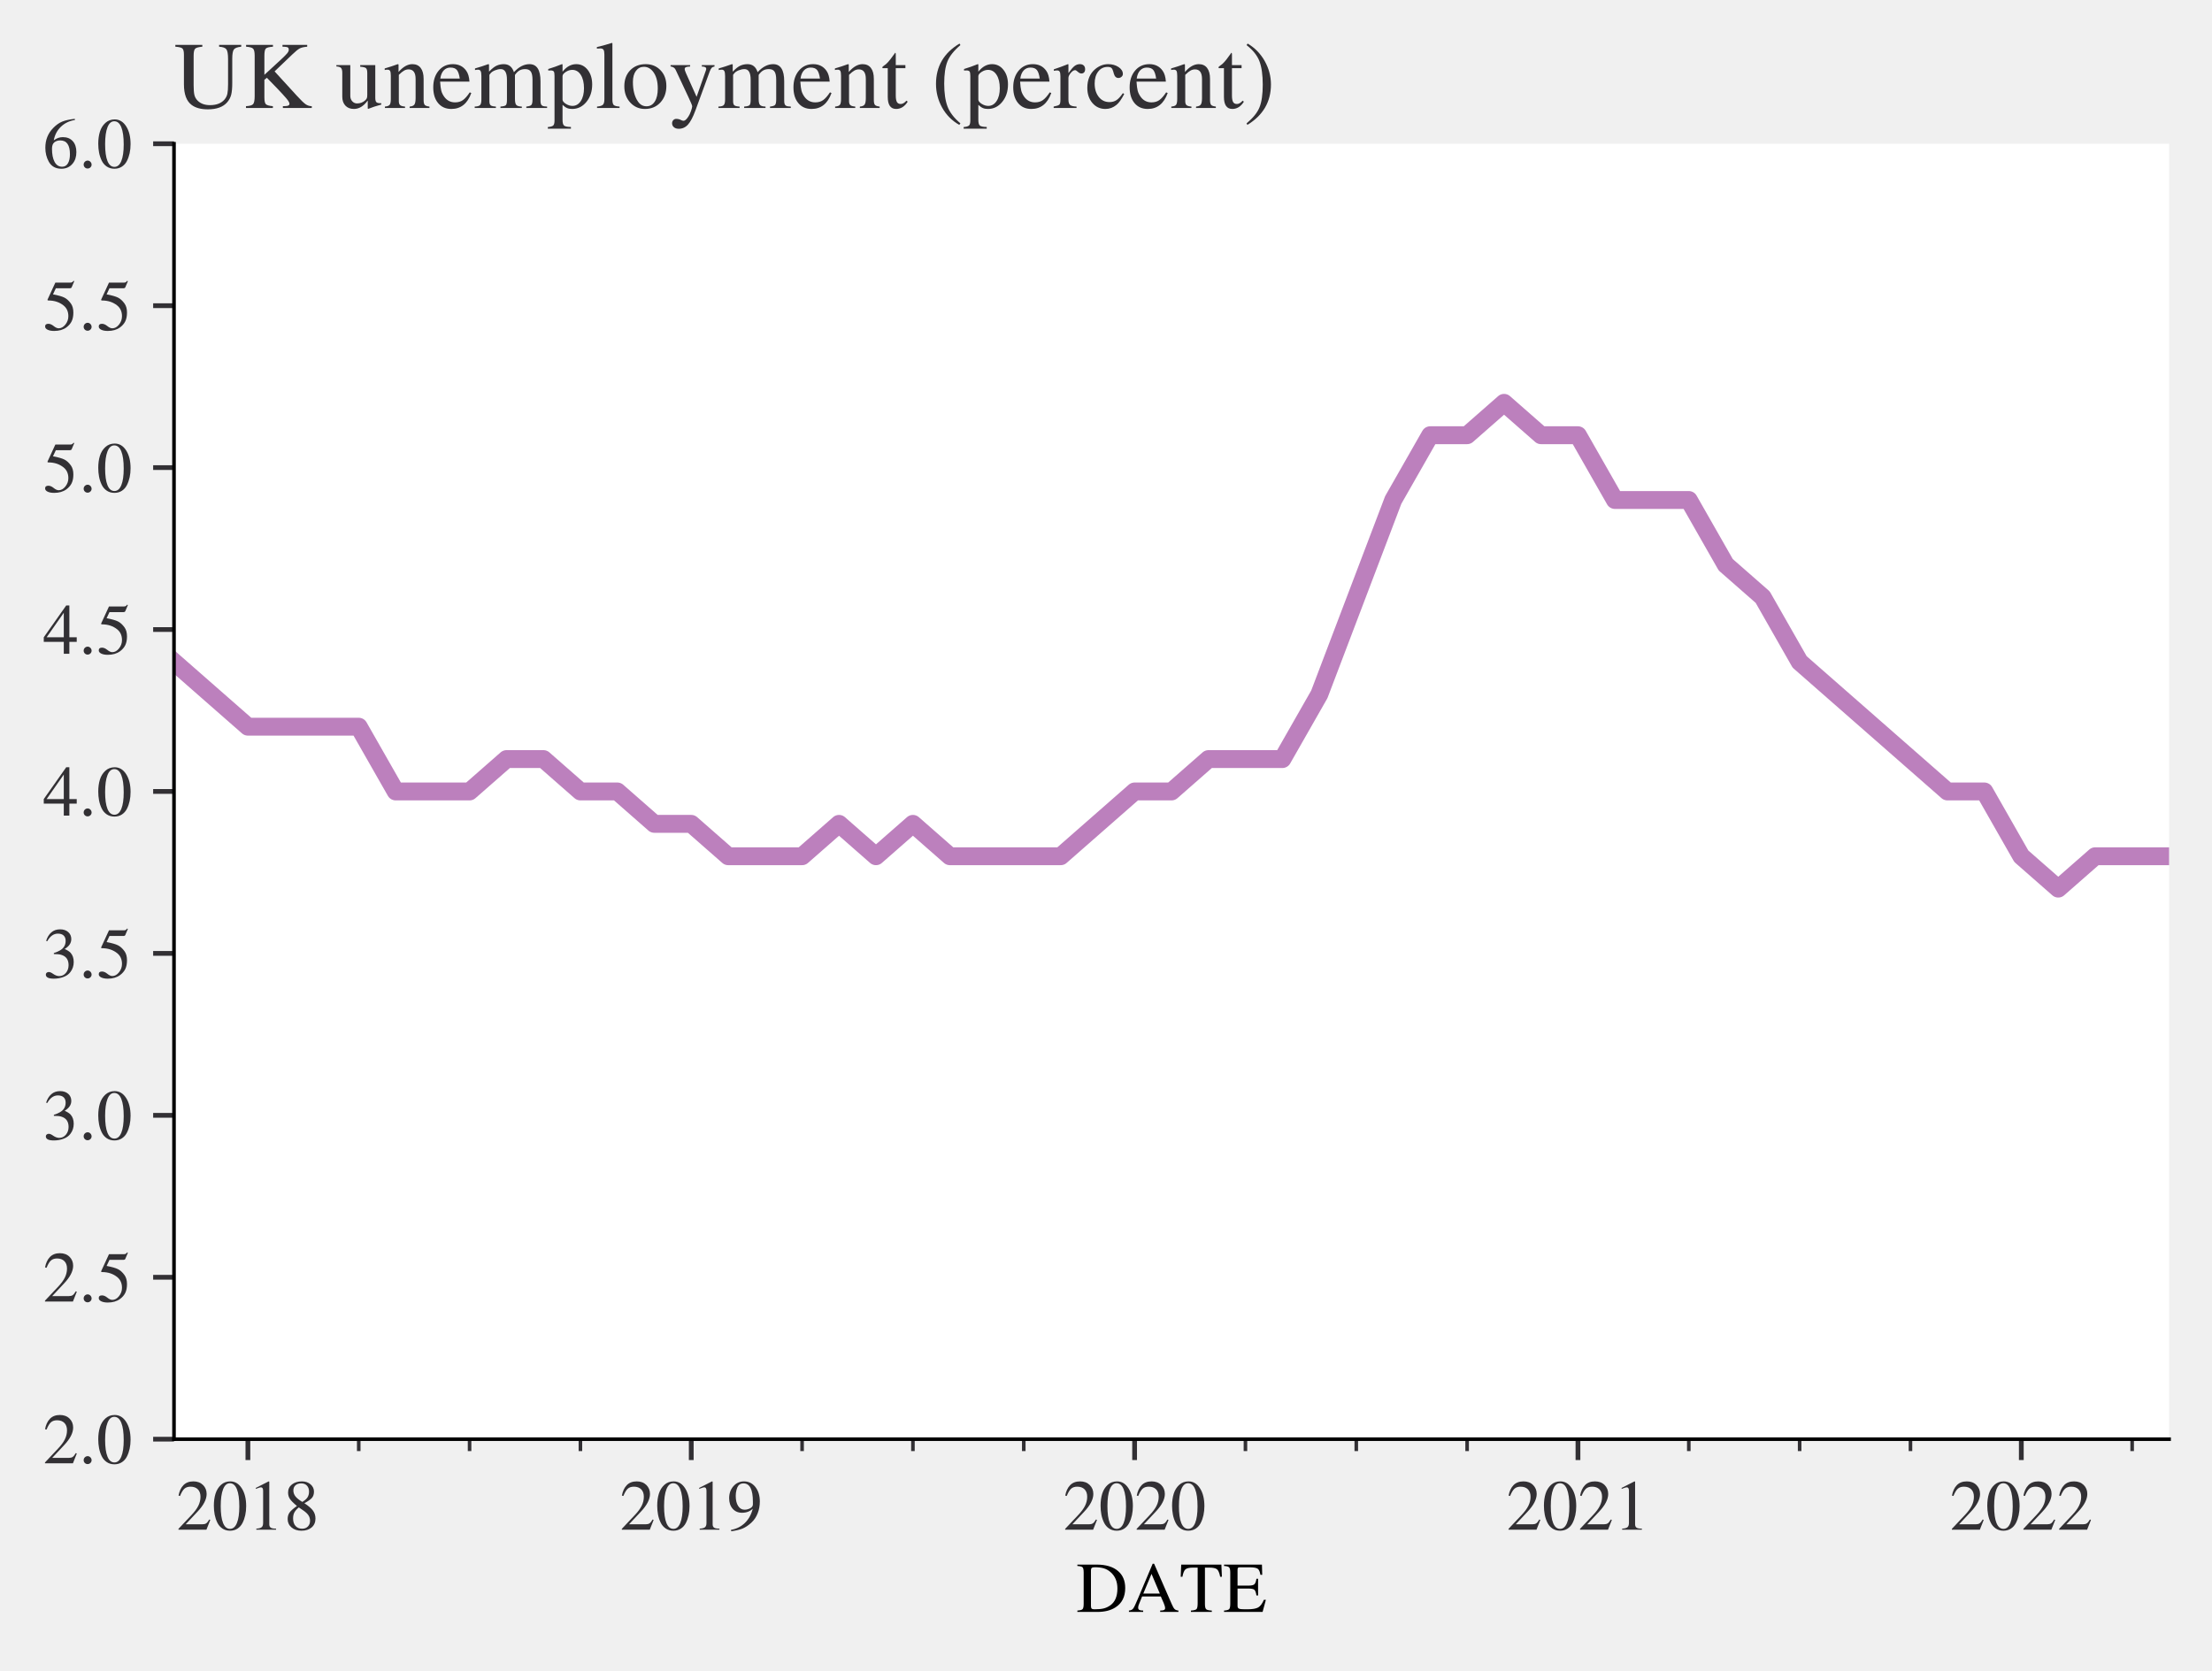
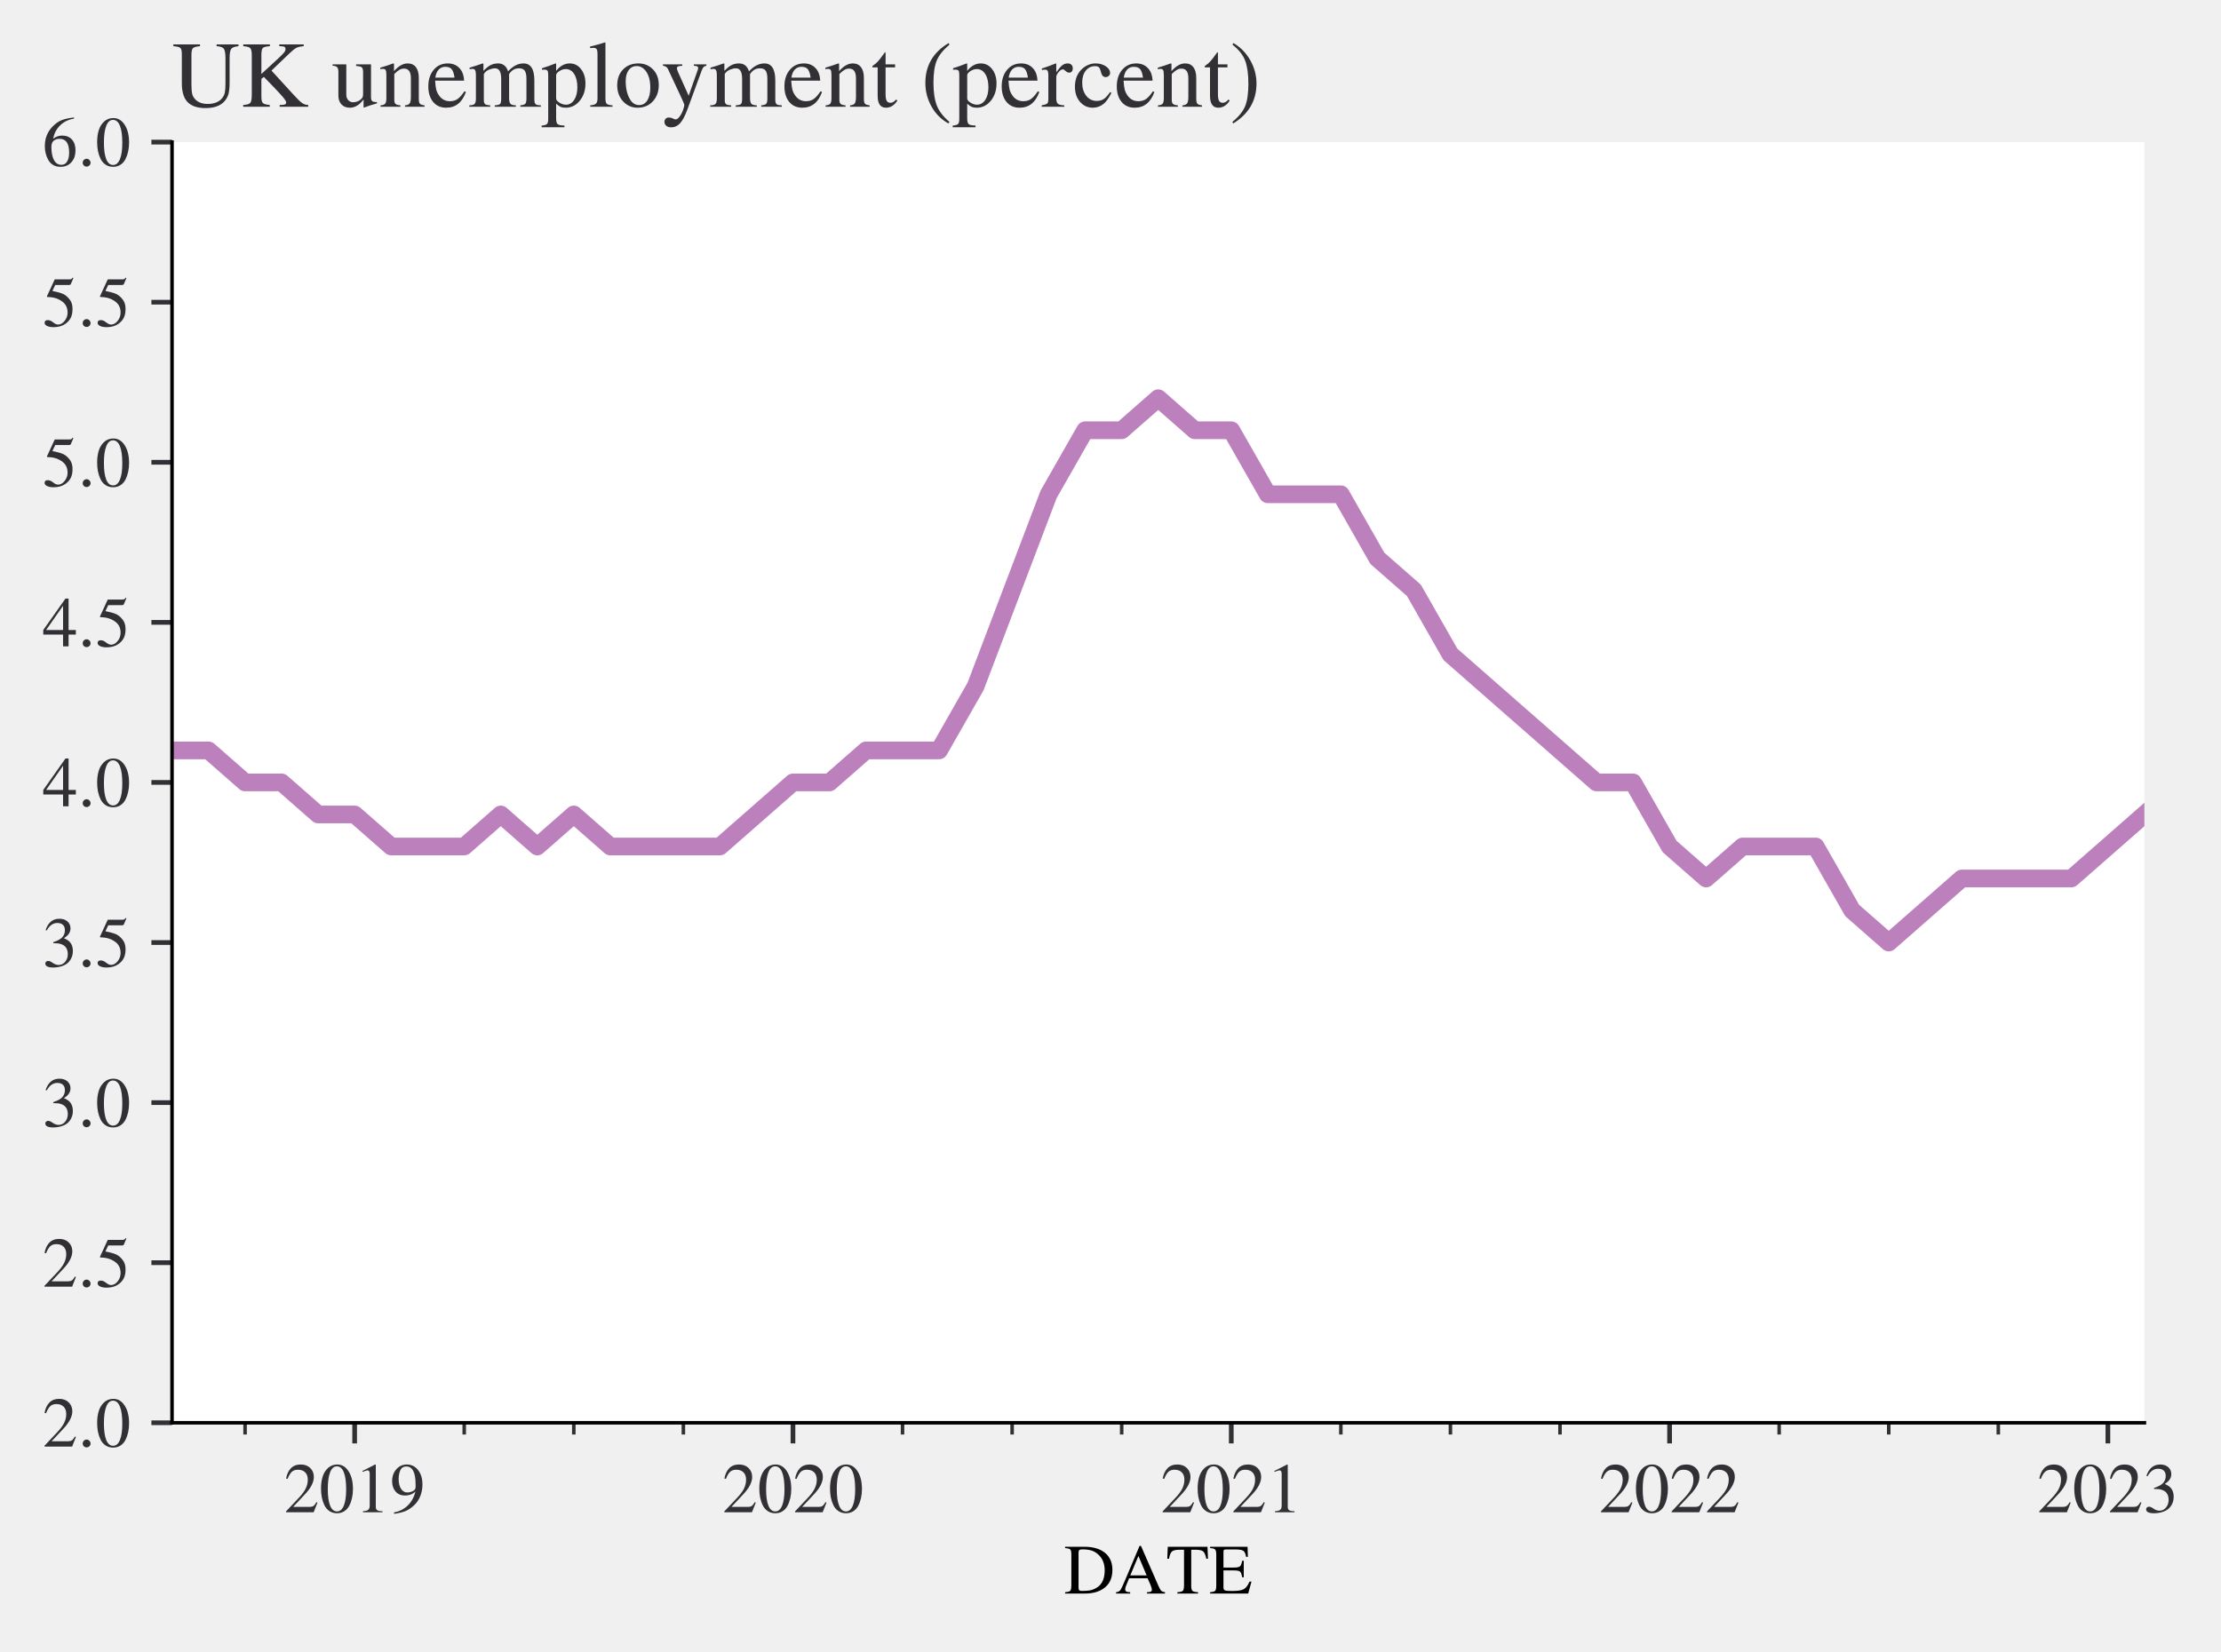
- <svg xmlns="http://www.w3.org/2000/svg" xmlns:xlink="http://www.w3.org/1999/xlink" width="371.2pt" height="280.368pt" viewBox="0 0 371.2 280.368" version="1.1">
+ <svg xmlns="http://www.w3.org/2000/svg" xmlns:xlink="http://www.w3.org/1999/xlink" width="377pt" height="280.368pt" viewBox="0 0 377 280.368" version="1.1">
  <defs>
    <style type="text/css">*{stroke-linejoin: round; stroke-linecap: butt}</style>
  </defs>
  <g id="figure_1">
    <g id="patch_1">
-       <path d="M 0 280.368  L 371.2 280.368  L 371.2 0  L 0 0  L 0 280.368  z " style="fill: none" />
+       <path d="M 0 280.368  L 377 280.368  L 377 0  L 0 0  L 0 280.368  z " style="fill: none" />
    </g>
    <g id="axes_1">
      <g id="patch_2">
        <path d="M 29.2 241.567  L 364 241.567  L 364 24.128  L 29.2 24.128  z " style="fill: #ffffff" />
      </g>
      <g id="matplotlib.axis_1">
        <g id="xtick_1">
          <g id="line2d_1">
            <defs>
-               <path id="m2bbd0c7971" d="M 0 0  L 0 3.5  " style="stroke: #323034; stroke-width: 0.8" />
+               <path id="mf00e8e9a83" d="M 0 0  L 0 3.5  " style="stroke: #323034; stroke-width: 0.8" />
            </defs>
            <g>
-               <use xlink:href="#m2bbd0c7971" x="41.6" y="241.567" style="fill: #323034; stroke: #323034; stroke-width: 0.8" />
+               <use xlink:href="#mf00e8e9a83" x="60.2" y="241.567" style="fill: #323034; stroke: #323034; stroke-width: 0.8" />
            </g>
          </g>
          <g id="text_1">
-             <g style="fill: #323034" transform="translate(29.6 256.7631)scale(0.12 -0.12)">
+             <g style="fill: #323034" transform="translate(48.2 256.7631)scale(0.12 -0.12)">
              <defs>
                <path id="STIXGeneral-Regular-32" d="M 3034 877  L 2688 0  L 186 0  L 186 77  L 1325 1286  Q 1773 1754 1965 2144  Q 2157 2534 2157 2950  Q 2157 3379 1920 3616  Q 1683 3853 1267 3853  Q 922 3853 720 3673  Q 518 3494 326 3021  L 192 3053  Q 301 3648 630 3987  Q 960 4326 1523 4326  Q 2054 4326 2380 4006  Q 2707 3686 2707 3200  Q 2707 2477 1888 1613  L 832 486  L 2330 486  Q 2541 486 2665 569  Q 2790 653 2944 915  L 3034 877  z " transform="scale(0.015625)" />
                <path id="STIXGeneral-Regular-30" d="M 3046 2112  Q 3046 1683 2963 1302  Q 2880 922 2717 602  Q 2554 282 2266 96  Q 1978 -90 1600 -90  Q 1210 -90 915 108  Q 621 307 461 640  Q 301 973 227 1350  Q 154 1728 154 2150  Q 154 2746 301 3222  Q 448 3699 790 4012  Q 1133 4326 1626 4326  Q 2253 4326 2649 3712  Q 3046 3098 3046 2112  z M 2432 2080  Q 2432 3091 2217 3625  Q 2003 4160 1587 4160  Q 1190 4160 979 3622  Q 768 3085 768 2106  Q 768 1120 979 598  Q 1190 77 1600 77  Q 2003 77 2217 598  Q 2432 1120 2432 2080  z " transform="scale(0.015625)" />
                <path id="STIXGeneral-Regular-31" d="M 2522 0  L 755 0  L 755 96  Q 1107 115 1235 227  Q 1363 339 1363 608  L 1363 3482  Q 1363 3795 1171 3795  Q 1082 3795 883 3718  L 710 3654  L 710 3744  L 1856 4326  L 1914 4307  L 1914 486  Q 1914 275 2042 185  Q 2170 96 2522 96  L 2522 0  z " transform="scale(0.015625)" />
-                 <path id="STIXGeneral-Regular-38" d="M 2848 992  Q 2848 499 2505 204  Q 2163 -90 1587 -90  Q 1050 -90 704 204  Q 358 499 358 954  Q 358 1293 524 1533  Q 691 1773 1190 2125  Q 710 2522 553 2765  Q 397 3008 397 3328  Q 397 3782 745 4054  Q 1094 4326 1638 4326  Q 2106 4326 2410 4060  Q 2714 3795 2714 3411  Q 2714 3059 2531 2848  Q 2349 2637 1856 2374  Q 2432 1990 2640 1689  Q 2848 1389 2848 992  z M 2272 3411  Q 2272 3744 2086 3945  Q 1901 4147 1574 4147  Q 1248 4147 1059 3977  Q 870 3808 870 3513  Q 870 3219 1059 2979  Q 1248 2739 1670 2490  Q 1997 2682 2134 2896  Q 2272 3110 2272 3411  z M 1734 1741  L 1357 1997  Q 1075 1766 960 1545  Q 845 1325 845 1011  Q 845 576 1065 333  Q 1286 90 1658 90  Q 1971 90 2166 285  Q 2362 480 2362 794  Q 2362 1082 2214 1299  Q 2067 1517 1734 1741  z " transform="scale(0.015625)" />
-               </defs>
-               <use xlink:href="#STIXGeneral-Regular-32" />
-               <use xlink:href="#STIXGeneral-Regular-30" x="50" />
-               <use xlink:href="#STIXGeneral-Regular-31" x="100" />
-               <use xlink:href="#STIXGeneral-Regular-38" x="150" />
-             </g>
-           </g>
-         </g>
-         <g id="xtick_2">
-           <g id="line2d_2">
-             <g>
-               <use xlink:href="#m2bbd0c7971" x="116" y="241.567" style="fill: #323034; stroke: #323034; stroke-width: 0.8" />
-             </g>
-           </g>
-           <g id="text_2">
-             <g style="fill: #323034" transform="translate(104 256.7631)scale(0.12 -0.12)">
-               <defs>
                <path id="STIXGeneral-Regular-39" d="M 378 -141  L 358 -13  Q 1094 115 1603 608  Q 2112 1101 2304 1882  Q 1933 1517 1344 1517  Q 826 1517 509 1875  Q 192 2234 192 2816  Q 192 3462 573 3894  Q 954 4326 1523 4326  Q 2131 4326 2528 3840  Q 2938 3328 2938 2522  Q 2938 1958 2742 1462  Q 2547 966 2170 621  Q 1773 262 1395 105  Q 1018 -51 378 -141  z M 2317 2272  L 2317 2522  Q 2317 4147 1472 4147  Q 1171 4147 1005 3930  Q 909 3802 845 3546  Q 781 3290 781 3034  Q 781 2464 995 2128  Q 1210 1792 1568 1792  Q 1824 1792 2070 1917  Q 2317 2042 2317 2272  z " transform="scale(0.015625)" />
              </defs>
              <use xlink:href="#STIXGeneral-Regular-32" />
              <use xlink:href="#STIXGeneral-Regular-30" x="50" />
              <use xlink:href="#STIXGeneral-Regular-31" x="100" />
              <use xlink:href="#STIXGeneral-Regular-39" x="150" />
            </g>
          </g>
        </g>
-         <g id="xtick_3">
-           <g id="line2d_3">
-             <g>
-               <use xlink:href="#m2bbd0c7971" x="190.4" y="241.567" style="fill: #323034; stroke: #323034; stroke-width: 0.8" />
-             </g>
-           </g>
-           <g id="text_3">
-             <g style="fill: #323034" transform="translate(178.4 256.7631)scale(0.12 -0.12)">
+         <g id="xtick_2">
+           <g id="line2d_2">
+             <g>
+               <use xlink:href="#mf00e8e9a83" x="134.6" y="241.567" style="fill: #323034; stroke: #323034; stroke-width: 0.8" />
+             </g>
+           </g>
+           <g id="text_2">
+             <g style="fill: #323034" transform="translate(122.6 256.7631)scale(0.12 -0.12)">
              <use xlink:href="#STIXGeneral-Regular-32" />
              <use xlink:href="#STIXGeneral-Regular-30" x="50" />
              <use xlink:href="#STIXGeneral-Regular-32" x="100" />
              <use xlink:href="#STIXGeneral-Regular-30" x="150" />
            </g>
          </g>
        </g>
-         <g id="xtick_4">
-           <g id="line2d_4">
-             <g>
-               <use xlink:href="#m2bbd0c7971" x="264.8" y="241.567" style="fill: #323034; stroke: #323034; stroke-width: 0.8" />
-             </g>
-           </g>
-           <g id="text_4">
-             <g style="fill: #323034" transform="translate(252.8 256.7631)scale(0.12 -0.12)">
+         <g id="xtick_3">
+           <g id="line2d_3">
+             <g>
+               <use xlink:href="#mf00e8e9a83" x="209" y="241.567" style="fill: #323034; stroke: #323034; stroke-width: 0.8" />
+             </g>
+           </g>
+           <g id="text_3">
+             <g style="fill: #323034" transform="translate(197 256.7631)scale(0.12 -0.12)">
              <use xlink:href="#STIXGeneral-Regular-32" />
              <use xlink:href="#STIXGeneral-Regular-30" x="50" />
              <use xlink:href="#STIXGeneral-Regular-32" x="100" />
              <use xlink:href="#STIXGeneral-Regular-31" x="150" />
            </g>
          </g>
        </g>
-         <g id="xtick_5">
-           <g id="line2d_5">
-             <g>
-               <use xlink:href="#m2bbd0c7971" x="339.2" y="241.567" style="fill: #323034; stroke: #323034; stroke-width: 0.8" />
-             </g>
-           </g>
-           <g id="text_5">
-             <g style="fill: #323034" transform="translate(327.2 256.7631)scale(0.12 -0.12)">
+         <g id="xtick_4">
+           <g id="line2d_4">
+             <g>
+               <use xlink:href="#mf00e8e9a83" x="283.4" y="241.567" style="fill: #323034; stroke: #323034; stroke-width: 0.8" />
+             </g>
+           </g>
+           <g id="text_4">
+             <g style="fill: #323034" transform="translate(271.4 256.7631)scale(0.12 -0.12)">
              <use xlink:href="#STIXGeneral-Regular-32" />
              <use xlink:href="#STIXGeneral-Regular-30" x="50" />
              <use xlink:href="#STIXGeneral-Regular-32" x="100" />
              <use xlink:href="#STIXGeneral-Regular-32" x="150" />
            </g>
          </g>
        </g>
+         <g id="xtick_5">
+           <g id="line2d_5">
+             <g>
+               <use xlink:href="#mf00e8e9a83" x="357.8" y="241.567" style="fill: #323034; stroke: #323034; stroke-width: 0.8" />
+             </g>
+           </g>
+           <g id="text_5">
+             <g style="fill: #323034" transform="translate(345.8 256.7631)scale(0.12 -0.12)">
+               <defs>
+                 <path id="STIXGeneral-Regular-33" d="M 390 3264  L 288 3290  Q 435 3770 748 4048  Q 1062 4326 1542 4326  Q 1990 4326 2265 4083  Q 2541 3840 2541 3450  Q 2541 2925 1946 2566  Q 2298 2413 2477 2227  Q 2758 1914 2758 1402  Q 2758 890 2464 506  Q 2246 211 1840 60  Q 1434 -90 979 -90  Q 262 -90 262 275  Q 262 378 339 442  Q 416 506 525 506  Q 685 506 915 339  Q 1197 141 1466 141  Q 1818 141 2058 425  Q 2298 710 2298 1120  Q 2298 1856 1632 2048  Q 1434 2112 979 2112  L 979 2202  Q 1338 2323 1517 2432  Q 2035 2726 2035 3290  Q 2035 3610 1852 3776  Q 1670 3942 1344 3942  Q 768 3942 390 3264  z " transform="scale(0.015625)" />
+               </defs>
+               <use xlink:href="#STIXGeneral-Regular-32" />
+               <use xlink:href="#STIXGeneral-Regular-30" x="50" />
+               <use xlink:href="#STIXGeneral-Regular-32" x="100" />
+               <use xlink:href="#STIXGeneral-Regular-33" x="150" />
+             </g>
+           </g>
+         </g>
        <g id="xtick_6">
          <g id="line2d_6">
            <defs>
-               <path id="m008928496a" d="M 0 0  L 0 2  " style="stroke: #323034; stroke-width: 0.6" />
+               <path id="m7fc53c5796" d="M 0 0  L 0 2  " style="stroke: #323034; stroke-width: 0.6" />
            </defs>
            <g>
-               <use xlink:href="#m008928496a" x="60.2" y="241.567" style="fill: #323034; stroke: #323034; stroke-width: 0.6" />
+               <use xlink:href="#m7fc53c5796" x="41.6" y="241.567" style="fill: #323034; stroke: #323034; stroke-width: 0.6" />
            </g>
          </g>
        </g>
        <g id="xtick_7">
          <g id="line2d_7">
            <g>
-               <use xlink:href="#m008928496a" x="78.8" y="241.567" style="fill: #323034; stroke: #323034; stroke-width: 0.6" />
+               <use xlink:href="#m7fc53c5796" x="78.8" y="241.567" style="fill: #323034; stroke: #323034; stroke-width: 0.6" />
            </g>
          </g>
        </g>
        <g id="xtick_8">
          <g id="line2d_8">
            <g>
-               <use xlink:href="#m008928496a" x="97.4" y="241.567" style="fill: #323034; stroke: #323034; stroke-width: 0.6" />
+               <use xlink:href="#m7fc53c5796" x="97.4" y="241.567" style="fill: #323034; stroke: #323034; stroke-width: 0.6" />
            </g>
          </g>
        </g>
        <g id="xtick_9">
          <g id="line2d_9">
            <g>
-               <use xlink:href="#m008928496a" x="134.6" y="241.567" style="fill: #323034; stroke: #323034; stroke-width: 0.6" />
+               <use xlink:href="#m7fc53c5796" x="116" y="241.567" style="fill: #323034; stroke: #323034; stroke-width: 0.6" />
            </g>
          </g>
        </g>
        <g id="xtick_10">
          <g id="line2d_10">
            <g>
-               <use xlink:href="#m008928496a" x="153.2" y="241.567" style="fill: #323034; stroke: #323034; stroke-width: 0.6" />
+               <use xlink:href="#m7fc53c5796" x="153.2" y="241.567" style="fill: #323034; stroke: #323034; stroke-width: 0.6" />
            </g>
          </g>
        </g>
        <g id="xtick_11">
          <g id="line2d_11">
            <g>
-               <use xlink:href="#m008928496a" x="171.8" y="241.567" style="fill: #323034; stroke: #323034; stroke-width: 0.6" />
+               <use xlink:href="#m7fc53c5796" x="171.8" y="241.567" style="fill: #323034; stroke: #323034; stroke-width: 0.6" />
            </g>
          </g>
        </g>
        <g id="xtick_12">
          <g id="line2d_12">
            <g>
-               <use xlink:href="#m008928496a" x="209" y="241.567" style="fill: #323034; stroke: #323034; stroke-width: 0.6" />
+               <use xlink:href="#m7fc53c5796" x="190.4" y="241.567" style="fill: #323034; stroke: #323034; stroke-width: 0.6" />
            </g>
          </g>
        </g>
        <g id="xtick_13">
          <g id="line2d_13">
            <g>
-               <use xlink:href="#m008928496a" x="227.6" y="241.567" style="fill: #323034; stroke: #323034; stroke-width: 0.6" />
+               <use xlink:href="#m7fc53c5796" x="227.6" y="241.567" style="fill: #323034; stroke: #323034; stroke-width: 0.6" />
            </g>
          </g>
        </g>
        <g id="xtick_14">
          <g id="line2d_14">
            <g>
-               <use xlink:href="#m008928496a" x="246.2" y="241.567" style="fill: #323034; stroke: #323034; stroke-width: 0.6" />
+               <use xlink:href="#m7fc53c5796" x="246.2" y="241.567" style="fill: #323034; stroke: #323034; stroke-width: 0.6" />
            </g>
          </g>
        </g>
        <g id="xtick_15">
          <g id="line2d_15">
            <g>
-               <use xlink:href="#m008928496a" x="283.4" y="241.567" style="fill: #323034; stroke: #323034; stroke-width: 0.6" />
+               <use xlink:href="#m7fc53c5796" x="264.8" y="241.567" style="fill: #323034; stroke: #323034; stroke-width: 0.6" />
            </g>
          </g>
        </g>
        <g id="xtick_16">
          <g id="line2d_16">
            <g>
-               <use xlink:href="#m008928496a" x="302" y="241.567" style="fill: #323034; stroke: #323034; stroke-width: 0.6" />
+               <use xlink:href="#m7fc53c5796" x="302" y="241.567" style="fill: #323034; stroke: #323034; stroke-width: 0.6" />
            </g>
          </g>
        </g>
        <g id="xtick_17">
          <g id="line2d_17">
            <g>
-               <use xlink:href="#m008928496a" x="320.6" y="241.567" style="fill: #323034; stroke: #323034; stroke-width: 0.6" />
+               <use xlink:href="#m7fc53c5796" x="320.6" y="241.567" style="fill: #323034; stroke: #323034; stroke-width: 0.6" />
            </g>
          </g>
        </g>
        <g id="xtick_18">
          <g id="line2d_18">
            <g>
-               <use xlink:href="#m008928496a" x="357.8" y="241.567" style="fill: #323034; stroke: #323034; stroke-width: 0.6" />
+               <use xlink:href="#m7fc53c5796" x="339.2" y="241.567" style="fill: #323034; stroke: #323034; stroke-width: 0.6" />
            </g>
          </g>
        </g>
        <g id="text_6">
          <g transform="translate(180.6044 270.5631)scale(0.12 -0.12)">
            <defs>
              <path id="STIXGeneral-Regular-44" d="M 102 4237  L 1830 4237  Q 3078 4237 3750 3654  Q 4384 3110 4384 2138  Q 4384 966 3514 410  Q 2880 0 1901 0  L 102 0  L 102 122  Q 474 147 570 252  Q 666 358 666 736  L 666 3520  Q 666 3891 570 3990  Q 474 4090 102 4115  L 102 4237  z M 1318 3731  L 1318 538  Q 1318 365 1379 301  Q 1440 237 1626 237  Q 2125 237 2432 307  Q 2739 378 3021 570  Q 3686 1018 3686 2099  Q 3686 3027 3078 3558  Q 2803 3802 2476 3901  Q 2150 4000 1658 4000  Q 1472 4000 1395 3942  Q 1318 3885 1318 3731  z " transform="scale(0.015625)" />
              <path id="STIXGeneral-Regular-41" d="M 4525 0  L 2893 0  L 2893 122  Q 3149 122 3245 179  Q 3334 224 3334 333  Q 3334 499 3213 781  L 2950 1382  L 1274 1382  L 979 653  Q 922 506 922 384  Q 922 237 1027 179  Q 1133 122 1370 122  L 1370 0  L 96 0  L 96 122  Q 365 147 486 316  Q 608 486 902 1190  L 2221 4314  L 2349 4314  L 3923 710  Q 4064 378 4176 262  Q 4288 147 4525 122  L 4525 0  z M 2861 1645  L 2118 3405  L 1382 1645  L 2861 1645  z " transform="scale(0.015625)" />
              <path id="STIXGeneral-Regular-54" d="M 3795 3149  L 3642 3149  Q 3539 3674 3353 3821  Q 3168 3968 2656 3968  L 2278 3968  L 2278 710  Q 2278 346 2387 243  Q 2496 141 2893 122  L 2893 0  L 1024 0  L 1024 122  Q 1427 147 1526 256  Q 1626 365 1626 787  L 1626 3968  L 1242 3968  Q 723 3968 540 3817  Q 358 3667 262 3149  L 109 3149  L 154 4237  L 3750 4237  L 3795 3149  z " transform="scale(0.015625)" />
              <path id="STIXGeneral-Regular-45" d="M 3821 1082  L 3526 0  L 77 0  L 77 122  Q 442 147 538 252  Q 634 358 634 730  L 634 3520  Q 634 3878 534 3987  Q 435 4096 77 4115  L 77 4237  L 3469 4237  L 3494 3322  L 3334 3322  Q 3264 3750 3085 3872  Q 2906 3994 2349 3994  L 1510 3994  Q 1370 3994 1328 3952  Q 1286 3910 1286 3763  L 1286 2355  L 2253 2355  Q 2656 2355 2787 2470  Q 2918 2586 2976 2970  L 3123 2970  L 3123 1472  L 2976 1472  Q 2918 1875 2790 1984  Q 2662 2093 2253 2093  L 1286 2093  L 1286 538  Q 1286 346 1420 291  Q 1555 237 1933 237  L 2163 237  Q 2848 237 3136 403  Q 3424 570 3642 1082  L 3821 1082  z " transform="scale(0.015625)" />
            </defs>
            <use xlink:href="#STIXGeneral-Regular-44" />
            <use xlink:href="#STIXGeneral-Regular-41" x="72.2" />
            <use xlink:href="#STIXGeneral-Regular-54" x="144.4" />
            <use xlink:href="#STIXGeneral-Regular-45" x="205.5" />
          </g>
        </g>
      </g>
      <g id="matplotlib.axis_2">
        <g id="ytick_1">
          <g id="line2d_19">
            <defs>
-               <path id="mdbaf7a3cca" d="M 0 0  L -3.5 0  " style="stroke: #323034; stroke-width: 0.8" />
+               <path id="m6401733419" d="M 0 0  L -3.5 0  " style="stroke: #323034; stroke-width: 0.8" />
            </defs>
            <g>
-               <use xlink:href="#mdbaf7a3cca" x="29.2" y="241.567" style="fill: #323034; stroke: #323034; stroke-width: 0.8" />
+               <use xlink:href="#m6401733419" x="29.2" y="241.567" style="fill: #323034; stroke: #323034; stroke-width: 0.8" />
            </g>
          </g>
          <g id="text_7">
            <g style="fill: #323034" transform="translate(7.2 245.6653)scale(0.12 -0.12)">
              <defs>
                <path id="STIXGeneral-Regular-2e" d="M 1158 275  Q 1158 134 1052 32  Q 947 -70 800 -70  Q 653 -70 550 32  Q 448 134 448 281  Q 448 429 553 534  Q 659 640 806 640  Q 947 640 1052 531  Q 1158 422 1158 275  z " transform="scale(0.015625)" />
              </defs>
              <use xlink:href="#STIXGeneral-Regular-32" transform="translate(0 0.40625)" />
              <use xlink:href="#STIXGeneral-Regular-2e" transform="translate(49.99999 0.40625)" />
              <use xlink:href="#STIXGeneral-Regular-30" transform="translate(74.99997 0.40625)" />
            </g>
          </g>
        </g>
        <g id="ytick_2">
          <g id="line2d_20">
            <g>
-               <use xlink:href="#mdbaf7a3cca" x="29.2" y="214.387" style="fill: #323034; stroke: #323034; stroke-width: 0.8" />
+               <use xlink:href="#m6401733419" x="29.2" y="214.387" style="fill: #323034; stroke: #323034; stroke-width: 0.8" />
            </g>
          </g>
          <g id="text_8">
            <g style="fill: #323034" transform="translate(7.2 218.4853)scale(0.12 -0.12)">
              <defs>
                <path id="STIXGeneral-Regular-35" d="M 2803 4358  L 2573 3814  Q 2534 3731 2400 3731  L 1158 3731  L 902 3187  Q 1606 3053 1920 2896  Q 2234 2739 2502 2368  Q 2726 2061 2726 1555  Q 2726 1094 2576 780  Q 2426 467 2099 224  Q 1664 -90 1011 -90  Q 646 -90 422 19  Q 198 128 198 307  Q 198 550 486 550  Q 717 550 960 352  Q 1210 147 1414 147  Q 1747 147 2012 480  Q 2278 813 2278 1229  Q 2278 1843 1850 2189  Q 1293 2637 486 2637  Q 410 2637 410 2688  L 416 2720  L 1114 4237  L 2438 4237  Q 2547 4237 2608 4269  Q 2669 4301 2746 4403  L 2803 4358  z " transform="scale(0.015625)" />
              </defs>
              <use xlink:href="#STIXGeneral-Regular-32" transform="translate(0 0.203125)" />
              <use xlink:href="#STIXGeneral-Regular-2e" transform="translate(49.99999 0.203125)" />
              <use xlink:href="#STIXGeneral-Regular-35" transform="translate(74.99997 0.203125)" />
            </g>
          </g>
        </g>
        <g id="ytick_3">
          <g id="line2d_21">
            <g>
-               <use xlink:href="#mdbaf7a3cca" x="29.2" y="187.208" style="fill: #323034; stroke: #323034; stroke-width: 0.8" />
+               <use xlink:href="#m6401733419" x="29.2" y="187.208" style="fill: #323034; stroke: #323034; stroke-width: 0.8" />
            </g>
          </g>
          <g id="text_9">
            <g style="fill: #323034" transform="translate(7.2 191.3053)scale(0.12 -0.12)">
-               <defs>
-                 <path id="STIXGeneral-Regular-33" d="M 390 3264  L 288 3290  Q 435 3770 748 4048  Q 1062 4326 1542 4326  Q 1990 4326 2265 4083  Q 2541 3840 2541 3450  Q 2541 2925 1946 2566  Q 2298 2413 2477 2227  Q 2758 1914 2758 1402  Q 2758 890 2464 506  Q 2246 211 1840 60  Q 1434 -90 979 -90  Q 262 -90 262 275  Q 262 378 339 442  Q 416 506 525 506  Q 685 506 915 339  Q 1197 141 1466 141  Q 1818 141 2058 425  Q 2298 710 2298 1120  Q 2298 1856 1632 2048  Q 1434 2112 979 2112  L 979 2202  Q 1338 2323 1517 2432  Q 2035 2726 2035 3290  Q 2035 3610 1852 3776  Q 1670 3942 1344 3942  Q 768 3942 390 3264  z " transform="scale(0.015625)" />
-               </defs>
              <use xlink:href="#STIXGeneral-Regular-33" transform="translate(0 0.40625)" />
              <use xlink:href="#STIXGeneral-Regular-2e" transform="translate(49.99999 0.40625)" />
              <use xlink:href="#STIXGeneral-Regular-30" transform="translate(74.99997 0.40625)" />
            </g>
          </g>
        </g>
        <g id="ytick_4">
          <g id="line2d_22">
            <g>
-               <use xlink:href="#mdbaf7a3cca" x="29.2" y="160.028" style="fill: #323034; stroke: #323034; stroke-width: 0.8" />
+               <use xlink:href="#m6401733419" x="29.2" y="160.028" style="fill: #323034; stroke: #323034; stroke-width: 0.8" />
            </g>
          </g>
          <g id="text_10">
            <g style="fill: #323034" transform="translate(7.2 164.1253)scale(0.12 -0.12)">
              <use xlink:href="#STIXGeneral-Regular-33" transform="translate(0 0.203125)" />
              <use xlink:href="#STIXGeneral-Regular-2e" transform="translate(49.99999 0.203125)" />
              <use xlink:href="#STIXGeneral-Regular-35" transform="translate(74.99997 0.203125)" />
            </g>
          </g>
        </g>
        <g id="ytick_5">
          <g id="line2d_23">
            <g>
-               <use xlink:href="#mdbaf7a3cca" x="29.2" y="132.847" style="fill: #323034; stroke: #323034; stroke-width: 0.8" />
+               <use xlink:href="#m6401733419" x="29.2" y="132.847" style="fill: #323034; stroke: #323034; stroke-width: 0.8" />
            </g>
          </g>
          <g id="text_11">
            <g style="fill: #323034" transform="translate(7.2 136.9453)scale(0.12 -0.12)">
              <defs>
                <path id="STIXGeneral-Regular-34" d="M 3027 1069  L 2368 1069  L 2368 0  L 1869 0  L 1869 1069  L 77 1069  L 77 1478  L 2086 4326  L 2368 4326  L 2368 1478  L 3027 1478  L 3027 1069  z M 1869 1478  L 1869 3674  L 333 1478  L 1869 1478  z " transform="scale(0.015625)" />
              </defs>
              <use xlink:href="#STIXGeneral-Regular-34" transform="translate(0 0.40625)" />
              <use xlink:href="#STIXGeneral-Regular-2e" transform="translate(49.99999 0.40625)" />
              <use xlink:href="#STIXGeneral-Regular-30" transform="translate(74.99997 0.40625)" />
            </g>
          </g>
        </g>
        <g id="ytick_6">
          <g id="line2d_24">
            <g>
-               <use xlink:href="#mdbaf7a3cca" x="29.2" y="105.668" style="fill: #323034; stroke: #323034; stroke-width: 0.8" />
+               <use xlink:href="#m6401733419" x="29.2" y="105.668" style="fill: #323034; stroke: #323034; stroke-width: 0.8" />
            </g>
          </g>
          <g id="text_12">
            <g style="fill: #323034" transform="translate(7.2 109.7653)scale(0.12 -0.12)">
              <use xlink:href="#STIXGeneral-Regular-34" transform="translate(0 0.203125)" />
              <use xlink:href="#STIXGeneral-Regular-2e" transform="translate(49.99999 0.203125)" />
              <use xlink:href="#STIXGeneral-Regular-35" transform="translate(74.99997 0.203125)" />
            </g>
          </g>
        </g>
        <g id="ytick_7">
          <g id="line2d_25">
            <g>
-               <use xlink:href="#mdbaf7a3cca" x="29.2" y="78.487" style="fill: #323034; stroke: #323034; stroke-width: 0.8" />
+               <use xlink:href="#m6401733419" x="29.2" y="78.487" style="fill: #323034; stroke: #323034; stroke-width: 0.8" />
            </g>
          </g>
          <g id="text_13">
            <g style="fill: #323034" transform="translate(7.2 82.58531)scale(0.12 -0.12)">
              <use xlink:href="#STIXGeneral-Regular-35" transform="translate(0 0.203125)" />
              <use xlink:href="#STIXGeneral-Regular-2e" transform="translate(49.99999 0.203125)" />
              <use xlink:href="#STIXGeneral-Regular-30" transform="translate(74.99997 0.203125)" />
            </g>
          </g>
        </g>
        <g id="ytick_8">
          <g id="line2d_26">
            <g>
-               <use xlink:href="#mdbaf7a3cca" x="29.2" y="51.307" style="fill: #323034; stroke: #323034; stroke-width: 0.8" />
+               <use xlink:href="#m6401733419" x="29.2" y="51.307" style="fill: #323034; stroke: #323034; stroke-width: 0.8" />
            </g>
          </g>
          <g id="text_14">
            <g style="fill: #323034" transform="translate(7.2 55.40531)scale(0.12 -0.12)">
              <use xlink:href="#STIXGeneral-Regular-35" transform="translate(0 0.203125)" />
              <use xlink:href="#STIXGeneral-Regular-2e" transform="translate(49.99999 0.203125)" />
              <use xlink:href="#STIXGeneral-Regular-35" transform="translate(74.99997 0.203125)" />
            </g>
          </g>
        </g>
        <g id="ytick_9">
          <g id="line2d_27">
            <g>
-               <use xlink:href="#mdbaf7a3cca" x="29.2" y="24.128" style="fill: #323034; stroke: #323034; stroke-width: 0.8" />
+               <use xlink:href="#m6401733419" x="29.2" y="24.128" style="fill: #323034; stroke: #323034; stroke-width: 0.8" />
            </g>
          </g>
          <g id="text_15">
            <g style="fill: #323034" transform="translate(7.2 28.22531)scale(0.12 -0.12)">
              <defs>
                <path id="STIXGeneral-Regular-36" d="M 2854 4378  L 2867 4275  Q 2112 4154 1606 3664  Q 1101 3174 973 2451  Q 1344 2739 1786 2739  Q 2349 2739 2672 2380  Q 2995 2022 2995 1402  Q 2995 774 2669 378  Q 2291 -90 1651 -90  Q 870 -90 518 557  Q 218 1107 218 1786  Q 218 2835 915 3552  Q 1312 3962 1731 4131  Q 2150 4301 2854 4378  z M 2419 1203  Q 2419 2445 1555 2445  Q 1235 2445 1024 2275  Q 813 2106 813 1702  Q 813 954 1046 522  Q 1280 90 1722 90  Q 2061 90 2240 394  Q 2419 698 2419 1203  z " transform="scale(0.015625)" />
              </defs>
              <use xlink:href="#STIXGeneral-Regular-36" transform="translate(0 0.59375)" />
              <use xlink:href="#STIXGeneral-Regular-2e" transform="translate(49.99999 0.59375)" />
              <use xlink:href="#STIXGeneral-Regular-30" transform="translate(74.99997 0.59375)" />
            </g>
          </g>
        </g>
      </g>
      <g id="line2d_28">
-         <path d="M 29.2 111.103  L 35.4 116.54  L 41.6 121.975  L 47.8 121.975  L 54 121.975  L 60.2 121.975  L 66.4 132.847  L 72.6 132.847  L 78.8 132.847  L 85 127.412  L 91.2 127.412  L 97.4 132.847  L 103.6 132.847  L 109.8 138.284  L 116 138.284  L 122.2 143.72  L 128.4 143.72  L 134.6 143.72  L 140.8 138.284  L 147 143.72  L 153.2 138.284  L 159.4 143.72  L 165.6 143.72  L 171.8 143.72  L 178 143.72  L 184.2 138.284  L 190.4 132.847  L 196.6 132.847  L 202.8 127.412  L 209 127.412  L 215.2 127.412  L 221.4 116.54  L 227.6 100.231  L 233.8 83.924  L 240 73.052  L 246.2 73.052  L 252.4 67.615  L 258.6 73.052  L 264.8 73.052  L 271 83.924  L 277.2 83.924  L 283.4 83.924  L 289.6 94.796  L 295.8 100.231  L 302 111.103  L 308.2 116.54  L 314.4 121.975  L 320.6 127.412  L 326.8 132.847  L 333 132.847  L 339.2 143.72  L 345.4 149.155  L 351.6 143.72  L 357.8 143.72  L 364 143.72  " clip-path="url(#pb1dd8563c7)" style="fill: none; stroke: #bc80bd; stroke-width: 3; stroke-linecap: square" />
+         <path d="M 29.2 127.412  L 35.4 127.412  L 41.6 132.847  L 47.8 132.847  L 54 138.284  L 60.2 138.284  L 66.4 143.72  L 72.6 143.72  L 78.8 143.72  L 85 138.284  L 91.2 143.72  L 97.4 138.284  L 103.6 143.72  L 109.8 143.72  L 116 143.72  L 122.2 143.72  L 128.4 138.284  L 134.6 132.847  L 140.8 132.847  L 147 127.412  L 153.2 127.412  L 159.4 127.412  L 165.6 116.54  L 171.8 100.231  L 178 83.924  L 184.2 73.052  L 190.4 73.052  L 196.6 67.615  L 202.8 73.052  L 209 73.052  L 215.2 83.924  L 221.4 83.924  L 227.6 83.924  L 233.8 94.796  L 240 100.231  L 246.2 111.103  L 252.4 116.54  L 258.6 121.975  L 264.8 127.412  L 271 132.847  L 277.2 132.847  L 283.4 143.72  L 289.6 149.155  L 295.8 143.72  L 302 143.72  L 308.2 143.72  L 314.4 154.591  L 320.6 160.028  L 326.8 154.591  L 333 149.155  L 339.2 149.155  L 345.4 149.155  L 351.6 149.155  L 357.8 143.72  L 364 138.284  " clip-path="url(#pbc2067c672)" style="fill: none; stroke: #bc80bd; stroke-width: 3; stroke-linecap: square" />
      </g>
      <g id="patch_3">
        <path d="M 29.2 241.567  L 29.2 24.128  " style="fill: none; stroke: #000000; stroke-width: 0.6; stroke-linejoin: miter; stroke-linecap: square" />
      </g>
      <g id="patch_4">
        <path d="M 29.2 241.567  L 364 241.567  " style="fill: none; stroke: #000000; stroke-width: 0.6; stroke-linejoin: miter; stroke-linecap: square" />
      </g>
      <g id="text_16">
        <g style="fill: #323034" transform="translate(29.2 18.1275)scale(0.16 -0.16)">
          <defs>
            <path id="STIXGeneral-Regular-55" d="M 4512 4237  L 4512 4115  Q 4122 4077 4016 3926  Q 3910 3776 3910 3302  L 3910 1670  Q 3910 1178 3840 896  Q 3770 614 3565 378  Q 3155 -90 2272 -90  Q 1574 -90 1184 205  Q 666 589 666 1594  L 666 3578  Q 666 3898 566 3994  Q 467 4090 90 4115  L 90 4237  L 1901 4237  L 1901 4115  Q 1517 4083 1417 3977  Q 1318 3872 1318 3514  L 1318 1517  Q 1318 1101 1369 877  Q 1421 653 1600 480  Q 1901 192 2419 192  Q 3066 192 3392 570  Q 3539 749 3584 963  Q 3629 1178 3629 1600  L 3629 3283  Q 3629 3782 3520 3936  Q 3411 4090 3027 4115  L 3027 4237  L 4512 4237  z " transform="scale(0.015625)" />
            <path id="STIXGeneral-Regular-4b" d="M 4627 0  L 2688 0  L 2688 122  L 2861 128  Q 3130 134 3130 282  Q 3130 397 2922 643  Q 2714 890 2253 1370  L 1613 2029  L 1446 1894  L 1446 710  Q 1446 352 1548 253  Q 1651 154 2016 122  L 2016 0  L 211 0  L 211 122  Q 589 141 691 262  Q 794 384 794 800  L 794 3514  Q 794 3872 691 3981  Q 589 4090 218 4115  L 218 4237  L 2022 4237  L 2022 4115  Q 1632 4090 1539 3987  Q 1446 3885 1446 3507  L 1446 2227  L 2586 3277  Q 2861 3533 2973 3667  Q 3085 3802 3085 3910  Q 3085 4013 3030 4057  Q 2976 4102 2822 4109  L 2662 4115  L 2662 4237  L 4320 4237  L 4320 4115  Q 3994 4090 3824 4003  Q 3654 3917 3322 3597  L 2131 2458  L 3629 819  Q 4026 384 4214 253  Q 4403 122 4627 122  L 4627 0  z " transform="scale(0.015625)" />
            <path id="STIXGeneral-Regular-20" transform="scale(0.015625)" />
            <path id="STIXGeneral-Regular-75" d="M 3072 320  L 3072 230  Q 2573 96 2195 -58  L 2163 -38  L 2163 486  L 2150 486  Q 1747 -64 1235 -64  Q 870 -64 662 160  Q 454 384 454 755  L 454 2362  Q 454 2598 371 2688  Q 288 2778 58 2790  L 58 2880  L 992 2880  L 992 813  Q 992 595 1123 451  Q 1254 307 1446 307  Q 1760 307 1984 506  Q 2067 582 2099 649  Q 2131 717 2131 877  L 2131 2355  Q 2131 2605 2041 2678  Q 1952 2752 1658 2771  L 1658 2880  L 2669 2880  L 2669 685  Q 2669 461 2742 390  Q 2816 320 3034 320  L 3072 320  z " transform="scale(0.015625)" />
            <path id="STIXGeneral-Regular-6e" d="M 3104 0  L 1773 0  L 1779 96  Q 2016 115 2096 233  Q 2176 352 2176 672  L 2176 1946  Q 2176 2592 1709 2592  Q 1549 2592 1408 2515  Q 1267 2438 1050 2227  L 1050 461  Q 1050 269 1136 192  Q 1222 115 1466 96  L 1466 0  L 115 0  L 115 96  Q 358 115 435 214  Q 512 314 512 602  L 512 2157  Q 512 2394 467 2483  Q 422 2573 288 2573  Q 160 2573 102 2547  L 102 2656  Q 550 2784 979 2944  L 1030 2925  L 1030 2426  L 1037 2426  Q 1491 2944 1958 2944  Q 2323 2944 2518 2688  Q 2714 2432 2714 1958  L 2714 544  Q 2714 288 2790 205  Q 2867 122 3104 96  L 3104 0  z " transform="scale(0.015625)" />
            <path id="STIXGeneral-Regular-65" d="M 2611 1050  L 2714 1005  Q 2330 -64 1376 -64  Q 813 -64 486 329  Q 160 723 160 1389  Q 160 2074 525 2509  Q 890 2944 1485 2944  Q 2061 2944 2374 2502  Q 2560 2246 2592 1773  L 621 1773  Q 646 1370 700 1158  Q 755 947 915 730  Q 1184 378 1626 378  Q 1939 378 2153 531  Q 2368 685 2611 1050  z M 634 1978  L 1939 1978  Q 1882 2381 1750 2547  Q 1619 2714 1312 2714  Q 1043 2714 864 2525  Q 685 2336 634 1978  z " transform="scale(0.015625)" />
            <path id="STIXGeneral-Regular-6d" d="M 4960 0  L 3565 0  L 3565 96  Q 3834 122 3907 208  Q 3981 294 3981 576  L 3981 1894  Q 3981 2278 3869 2444  Q 3757 2611 3488 2611  Q 3264 2611 3107 2521  Q 2950 2432 2803 2221  L 2803 608  Q 2803 301 2896 201  Q 2989 102 3264 96  L 3264 0  L 1830 0  L 1830 96  Q 2112 115 2189 188  Q 2266 262 2266 550  L 2266 1901  Q 2266 2611 1850 2611  Q 1670 2611 1468 2531  Q 1267 2451 1171 2336  Q 1088 2240 1088 2227  L 1088 448  Q 1088 243 1177 176  Q 1267 109 1523 96  L 1523 0  L 102 0  L 102 96  Q 371 102 460 195  Q 550 288 550 563  L 550 2150  Q 550 2387 499 2480  Q 448 2573 326 2573  Q 230 2573 122 2547  L 122 2656  Q 557 2778 1011 2944  L 1062 2925  L 1062 2451  L 1075 2451  Q 1363 2752 1584 2848  Q 1805 2944 2054 2944  Q 2560 2944 2733 2406  Q 3232 2944 3776 2944  Q 4518 2944 4518 1792  L 4518 493  Q 4518 282 4582 202  Q 4646 122 4794 109  L 4960 96  L 4960 0  z " transform="scale(0.015625)" />
            <path id="STIXGeneral-Regular-70" d="M 1018 2931  L 1018 2438  Q 1421 2944 1939 2944  Q 2406 2944 2707 2560  Q 3008 2176 3008 1581  Q 3008 883 2621 409  Q 2234 -64 1664 -64  Q 1466 -64 1328 -6  Q 1190 51 1018 211  L 1018 -794  Q 1018 -1094 1120 -1180  Q 1222 -1267 1581 -1274  L 1581 -1389  L 32 -1389  L 32 -1280  Q 314 -1254 397 -1171  Q 480 -1088 480 -838  L 480 2157  Q 480 2381 429 2451  Q 378 2522 218 2522  Q 115 2522 58 2515  L 58 2618  Q 506 2752 979 2944  L 1018 2931  z M 1018 2138  L 1018 563  Q 1018 422 1238 281  Q 1459 141 1683 141  Q 2029 141 2243 467  Q 2458 794 2458 1325  Q 2458 1888 2243 2224  Q 2029 2560 1670 2560  Q 1446 2560 1232 2419  Q 1018 2278 1018 2138  z " transform="scale(0.015625)" />
            <path id="STIXGeneral-Regular-6c" d="M 1645 0  L 134 0  L 134 96  Q 435 122 531 221  Q 627 320 627 589  L 627 3590  Q 627 3821 569 3910  Q 512 4000 358 4000  Q 224 4000 122 3987  L 122 4090  Q 730 4237 1133 4371  L 1165 4346  L 1165 557  Q 1165 288 1254 201  Q 1344 115 1645 96  L 1645 0  z " transform="scale(0.015625)" />
            <path id="STIXGeneral-Regular-6f" d="M 3008 1478  Q 3008 806 2608 371  Q 2208 -64 1568 -64  Q 979 -64 582 368  Q 186 800 186 1459  Q 186 2125 582 2534  Q 979 2944 1626 2944  Q 2221 2944 2614 2537  Q 3008 2131 3008 1478  z M 2432 1306  Q 2432 2035 2112 2445  Q 1856 2765 1504 2765  Q 1171 2765 966 2493  Q 762 2221 762 1747  Q 762 928 1101 435  Q 1318 115 1677 115  Q 2029 115 2230 432  Q 2432 749 2432 1306  z " transform="scale(0.015625)" />
            <path id="STIXGeneral-Regular-79" d="M 3040 2880  L 3040 2784  Q 2925 2771 2854 2700  Q 2784 2630 2720 2458  L 1760 -160  Q 1510 -838 1257 -1116  Q 1005 -1395 640 -1395  Q 435 -1395 313 -1289  Q 192 -1184 192 -1024  Q 192 -902 272 -816  Q 352 -730 467 -730  Q 653 -730 800 -813  Q 883 -858 966 -858  Q 1101 -858 1286 -576  Q 1376 -448 1459 -211  Q 1542 26 1542 115  Q 1542 198 1274 762  L 429 2566  Q 346 2752 90 2790  L 90 2880  L 1402 2880  L 1402 2784  Q 1197 2778 1117 2739  Q 1037 2701 1037 2611  Q 1037 2541 1120 2349  L 1837 749  L 2458 2515  Q 2483 2573 2483 2630  Q 2483 2784 2189 2784  L 2189 2880  L 3040 2880  z " transform="scale(0.015625)" />
            <path id="STIXGeneral-Regular-74" d="M 1702 493  L 1786 422  Q 1478 -64 1011 -64  Q 448 -64 448 749  L 448 2675  L 109 2675  Q 83 2694 83 2720  Q 83 2771 192 2842  Q 435 2982 813 3526  Q 826 3546 874 3606  Q 922 3667 941 3706  Q 986 3706 986 3622  L 986 2880  L 1632 2880  L 1632 2675  L 986 2675  L 986 845  Q 986 538 1062 403  Q 1139 269 1318 269  Q 1510 269 1702 493  z " transform="scale(0.015625)" />
            <path id="STIXGeneral-Regular-28" d="M 1946 -1030  L 1869 -1133  Q 1126 -710 716 32  Q 307 774 307 1613  Q 307 3386 1888 4326  L 1946 4224  Q 1293 3667 1075 3126  Q 858 2586 858 1632  Q 858 685 1082 96  Q 1306 -493 1946 -1030  z " transform="scale(0.015625)" />
            <path id="STIXGeneral-Regular-72" d="M 1024 2931  L 1024 2342  Q 1267 2688 1430 2816  Q 1594 2944 1792 2944  Q 1958 2944 2051 2854  Q 2144 2765 2144 2605  Q 2144 2470 2077 2393  Q 2010 2317 1894 2317  Q 1773 2317 1638 2445  Q 1536 2541 1472 2541  Q 1338 2541 1181 2355  Q 1024 2170 1024 2016  L 1024 576  Q 1024 301 1133 205  Q 1242 109 1568 96  L 1568 0  L 32 0  L 32 96  Q 339 154 412 224  Q 486 294 486 538  L 486 2138  Q 486 2349 438 2435  Q 390 2522 269 2522  Q 166 2522 45 2496  L 45 2598  Q 448 2726 992 2944  L 1024 2931  z " transform="scale(0.015625)" />
            <path id="STIXGeneral-Regular-63" d="M 2547 998  L 2637 941  Q 2362 403 2112 205  Q 1786 -64 1376 -64  Q 845 -64 502 336  Q 160 736 160 1357  Q 160 2170 698 2618  Q 1094 2944 1562 2944  Q 1965 2944 2256 2749  Q 2547 2554 2547 2285  Q 2547 2176 2457 2096  Q 2368 2016 2246 2016  Q 2022 2016 1939 2310  L 1901 2451  Q 1850 2630 1773 2694  Q 1696 2758 1523 2758  Q 1133 2758 893 2451  Q 653 2144 653 1645  Q 653 1094 928 745  Q 1203 397 1645 397  Q 1920 397 2118 528  Q 2317 659 2547 998  z " transform="scale(0.015625)" />
            <path id="STIXGeneral-Regular-29" d="M 186 4224  L 262 4326  Q 992 3891 1408 3148  Q 1824 2406 1824 1581  Q 1824 -166 243 -1133  L 186 -1030  Q 845 -486 1059 54  Q 1274 595 1274 1562  Q 1274 2534 1059 3120  Q 845 3706 186 4224  z " transform="scale(0.015625)" />
          </defs>
          <use xlink:href="#STIXGeneral-Regular-55" />
          <use xlink:href="#STIXGeneral-Regular-4b" x="72.2" />
          <use xlink:href="#STIXGeneral-Regular-20" x="144.4" />
          <use xlink:href="#STIXGeneral-Regular-75" x="169.4" />
          <use xlink:href="#STIXGeneral-Regular-6e" x="219.4" />
          <use xlink:href="#STIXGeneral-Regular-65" x="269.4" />
          <use xlink:href="#STIXGeneral-Regular-6d" x="313.8" />
          <use xlink:href="#STIXGeneral-Regular-70" x="391.6" />
          <use xlink:href="#STIXGeneral-Regular-6c" x="441.6" />
          <use xlink:href="#STIXGeneral-Regular-6f" x="469.4" />
          <use xlink:href="#STIXGeneral-Regular-79" x="519.4" />
          <use xlink:href="#STIXGeneral-Regular-6d" x="569.4" />
          <use xlink:href="#STIXGeneral-Regular-65" x="647.2" />
          <use xlink:href="#STIXGeneral-Regular-6e" x="691.6" />
          <use xlink:href="#STIXGeneral-Regular-74" x="741.6" />
          <use xlink:href="#STIXGeneral-Regular-20" x="769.4" />
          <use xlink:href="#STIXGeneral-Regular-28" x="794.4" />
          <use xlink:href="#STIXGeneral-Regular-70" x="827.7" />
          <use xlink:href="#STIXGeneral-Regular-65" x="877.7" />
          <use xlink:href="#STIXGeneral-Regular-72" x="922.1" />
          <use xlink:href="#STIXGeneral-Regular-63" x="955.4" />
          <use xlink:href="#STIXGeneral-Regular-65" x="999.8" />
          <use xlink:href="#STIXGeneral-Regular-6e" x="1044.2" />
          <use xlink:href="#STIXGeneral-Regular-74" x="1094.2" />
          <use xlink:href="#STIXGeneral-Regular-29" x="1122" />
        </g>
      </g>
    </g>
  </g>
  <defs>
-     <clipPath id="pb1dd8563c7">
+     <clipPath id="pbc2067c672">
      <rect x="29.2" y="24.128" width="334.8" height="217.44" />
    </clipPath>
  </defs>
</svg>
